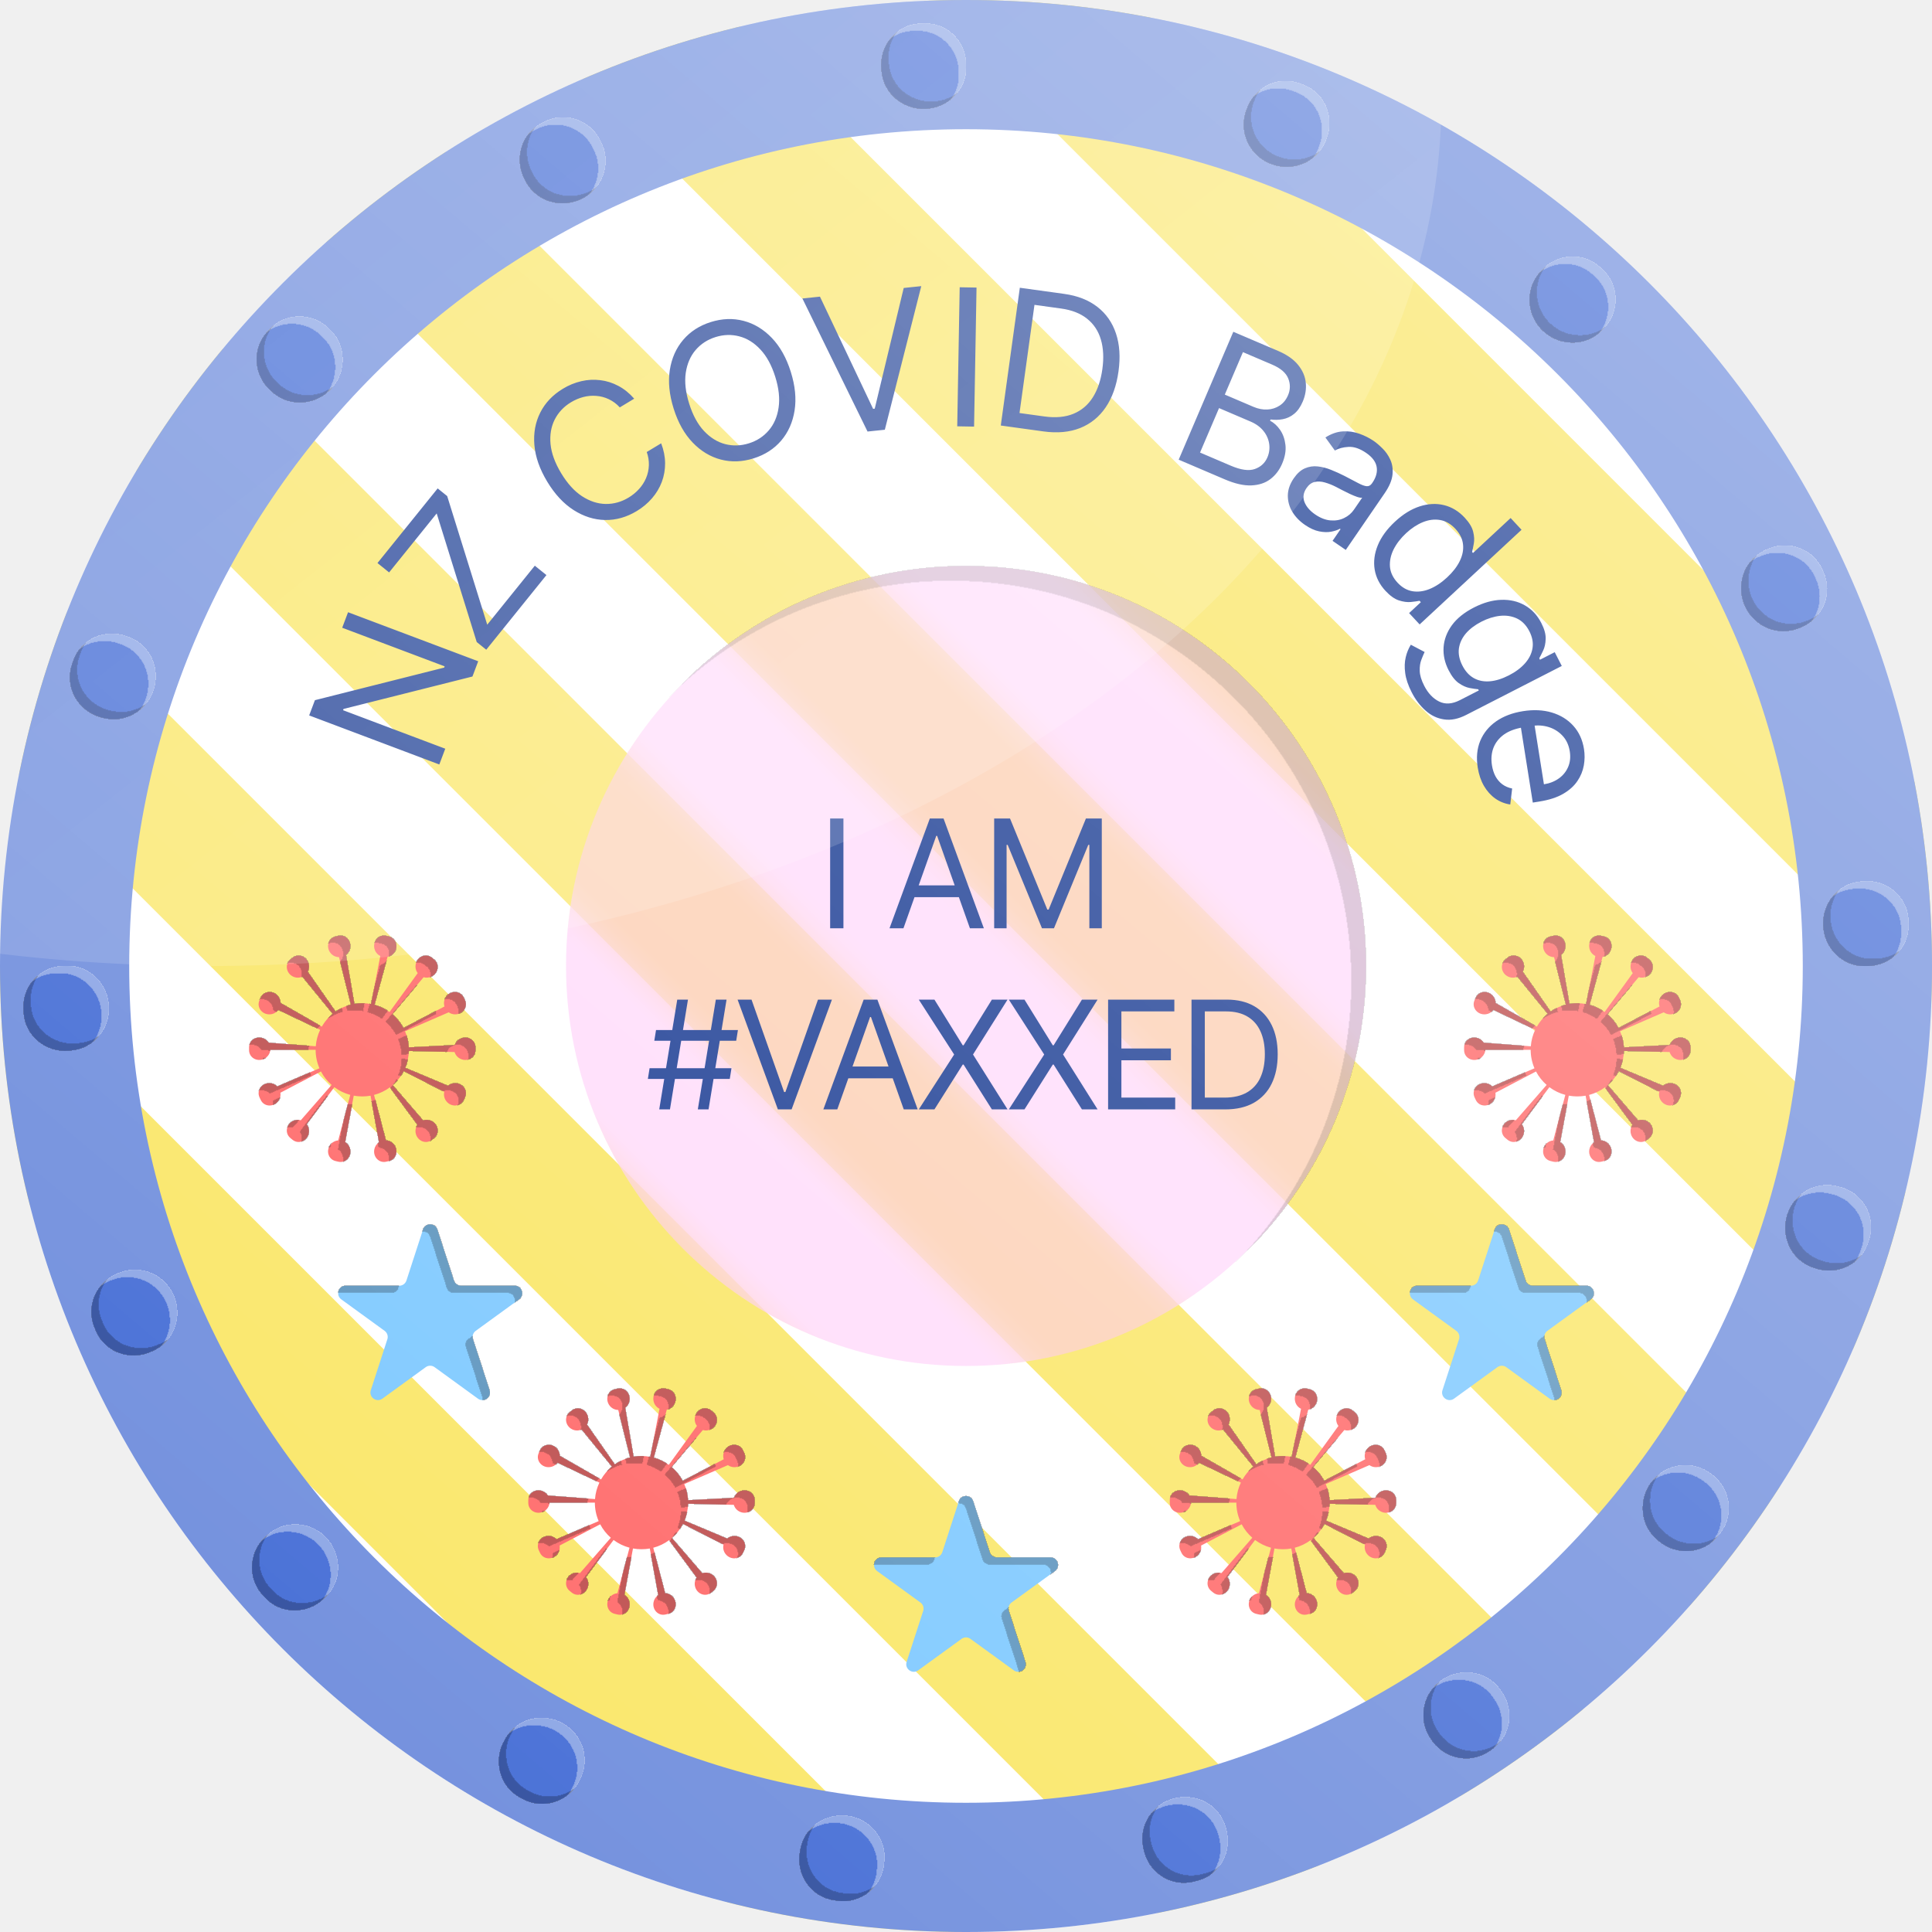
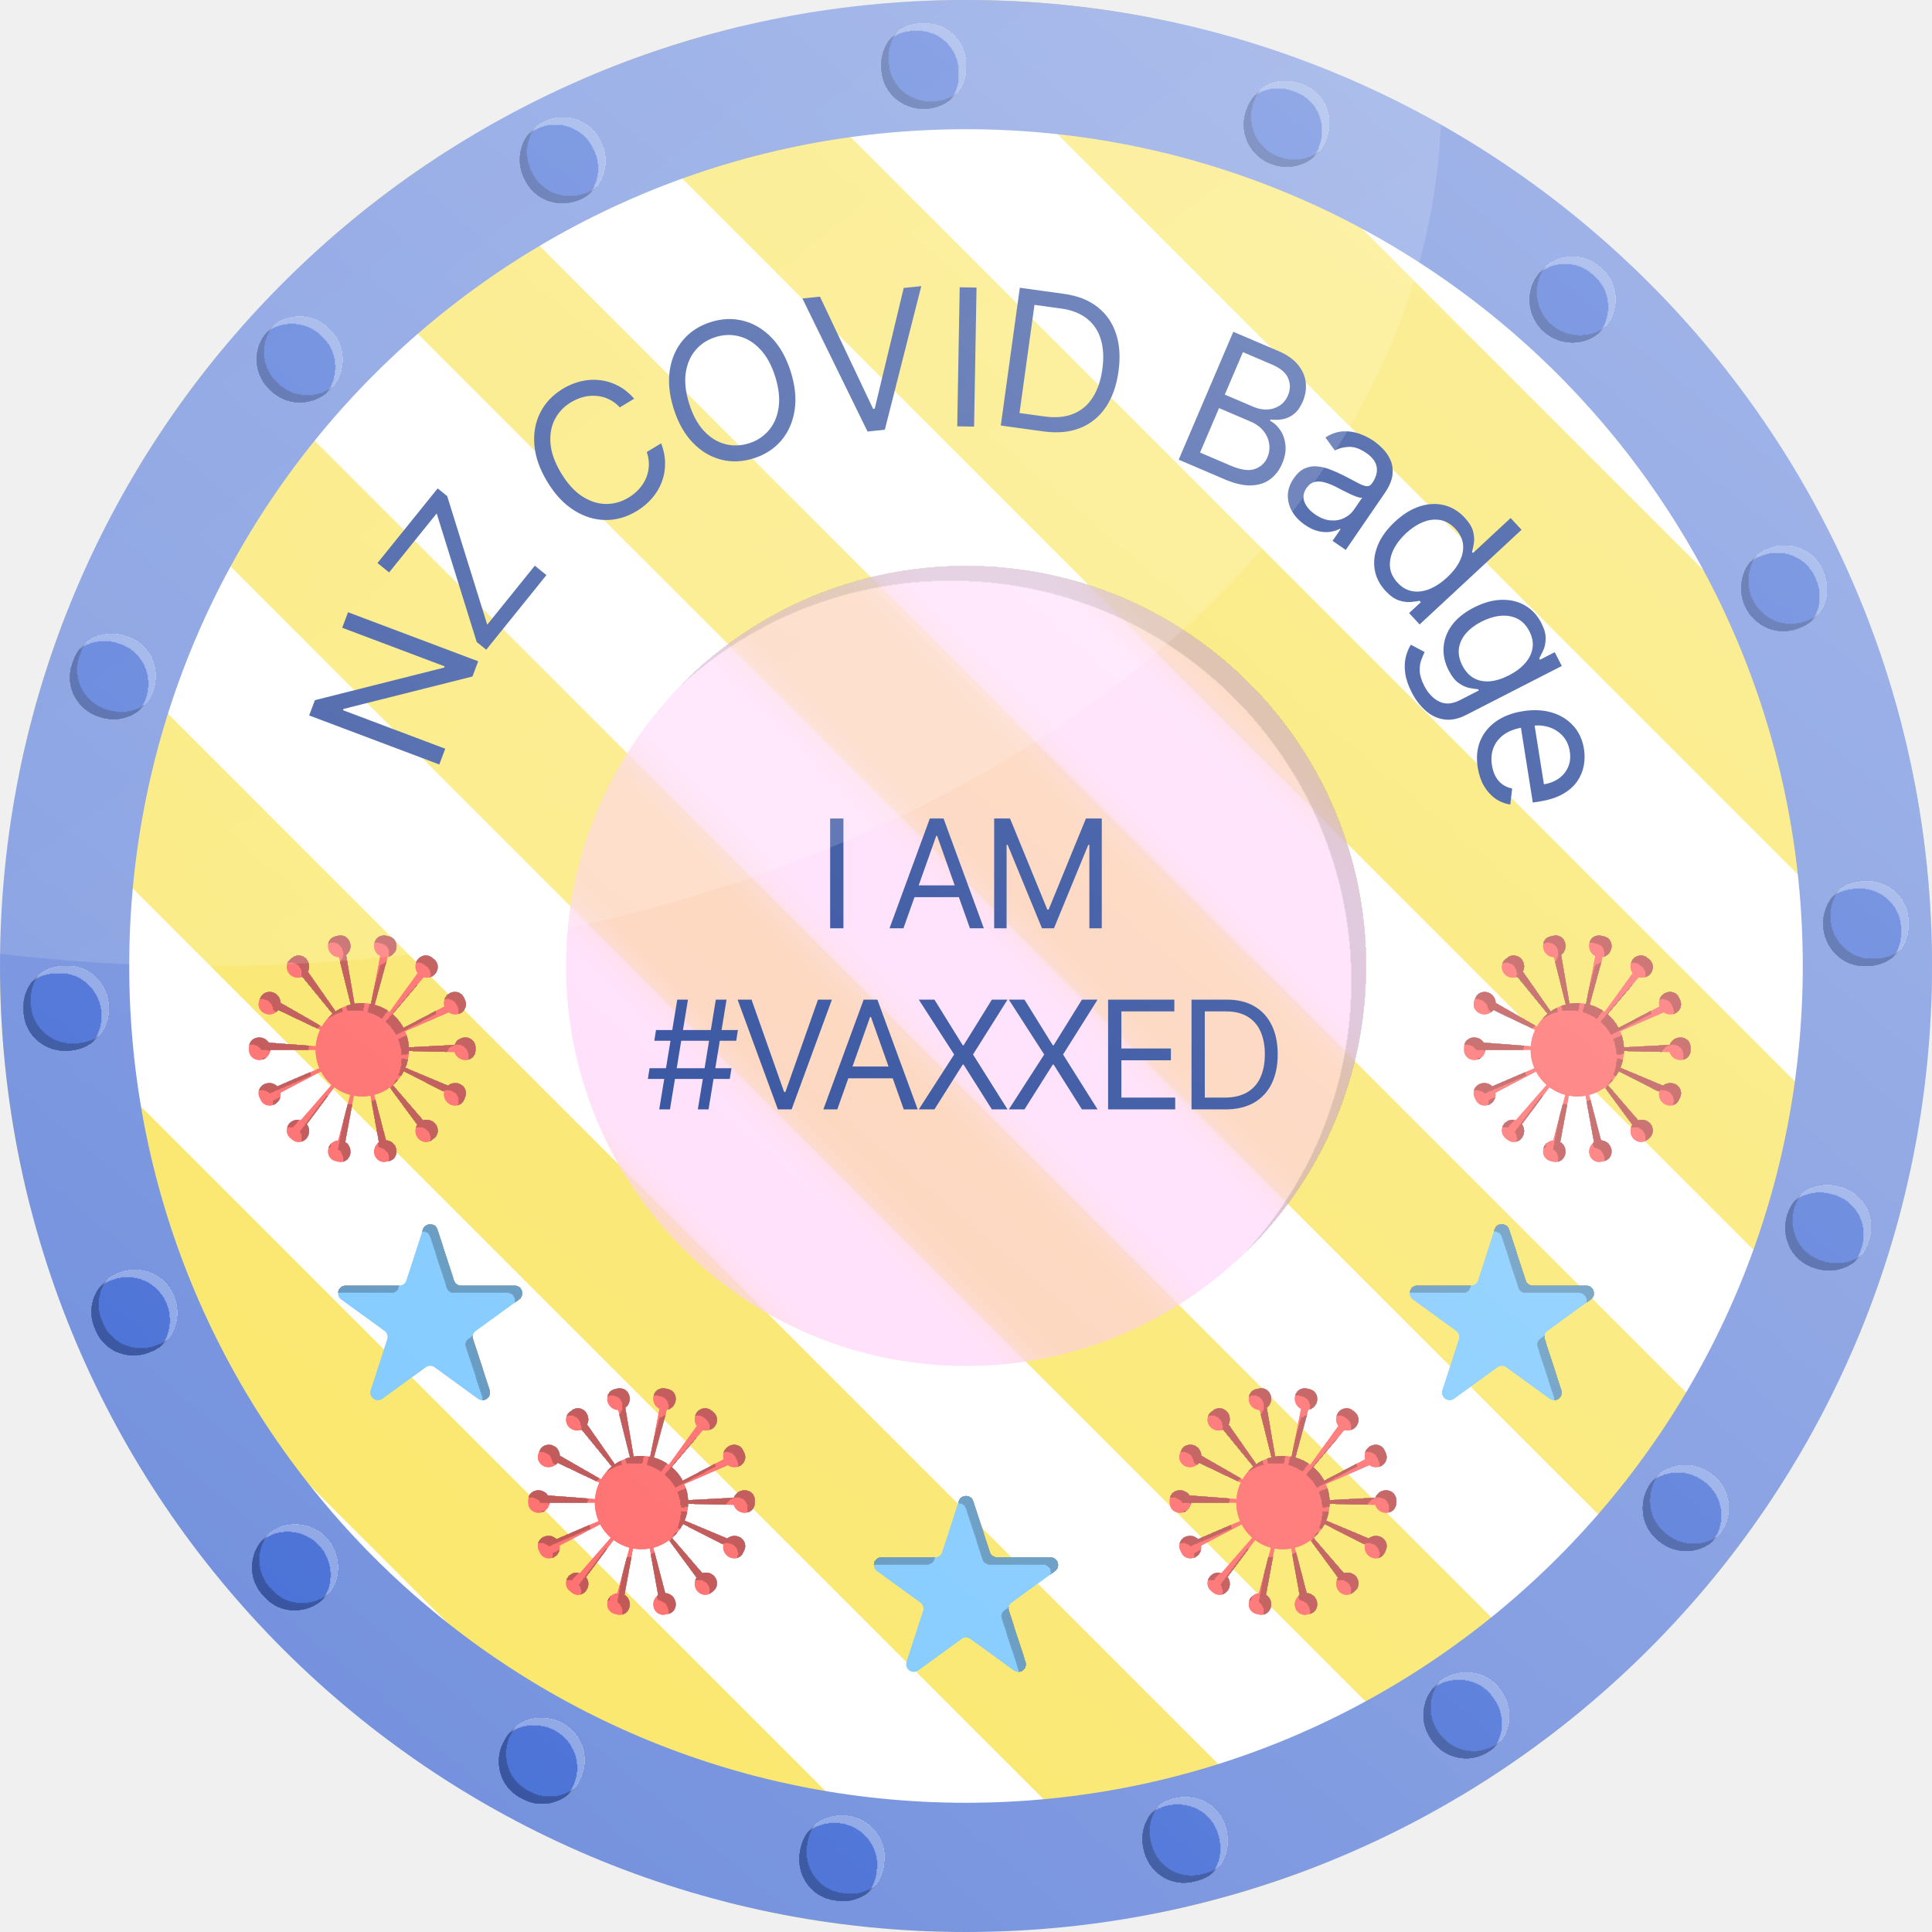
<svg xmlns="http://www.w3.org/2000/svg" fill="none" viewBox="0 0 256 256">
  <circle cx="128" cy="128" r="128" fill="#fff" />
  <mask id="a" width="256" height="256" x="0" y="0" maskUnits="userSpaceOnUse" style="mask-type:alpha">
    <path fill="#fff" d="M256 128c0 70.692-57.308 128-128 128C57.308 256 0 198.692 0 128 0 57.308 57.307 0 128 0c70.692 0 128 57.307 128 128Z" />
  </mask>
  <g mask="url(#a)">
    <path fill="#FAE76C" fill-rule="evenodd" d="M16.543 33.242 2.638 47.147 220 264.51l13.905-13.905L16.543 33.242Zm-27.81 27.81-13.905 13.905 204.158 204.158 13.905-13.905L-11.267 61.052Zm-27.81 27.81-13.905 13.906L126.85 282.599l13.905-13.905L-39.077 88.862ZM86.07-36.284 99.975-50.19l189.562 189.563-13.905 13.905L86.07-36.284ZM72.165-22.38 58.26-8.474l202.767 202.767 13.905-13.905L72.165-22.379ZM30.45 19.337 44.355 5.43l204.852 204.852-13.905 13.905L30.45 19.337Z" clip-rule="evenodd" />
  </g>
  <path id="c" d="M11.843 0c.963-.21 1.751.676 1.553 1.642a1.456 1.456 0 0 1-.554.886l1.113 6.491a6.189 6.189 0 0 1 2.21.022l1.225-6.37a1.456 1.456 0 0 1-.789-1.029C16.404.676 17.191-.21 18.154 0c.133.029.265.06.397.093.948.235 1.27 1.362.681 2.143a1.45 1.45 0 0 1-.884.562l-1.727 6.348a6.16 6.16 0 0 1 1.996.955l3.73-5.157a1.457 1.457 0 0 1-.249-1.233c.236-.97 1.347-1.435 2.128-.812.104.083.206.167.308.253.747.628.544 1.781-.324 2.227a1.441 1.441 0 0 1-1.08.109l-4.144 4.902a6.206 6.206 0 0 1 1.477 1.836l5.435-2.865a1.46 1.46 0 0 1 .267-1.372c.632-.778 1.84-.718 2.278.184.058.119.114.238.17.359.407.897-.286 1.857-1.27 1.876a1.452 1.452 0 0 1-.889-.271l-5.788 2.511c.287.661.462 1.382.501 2.138l6.09-.316c.122-.352.378-.663.77-.846.903-.423 1.957.151 1.97 1.149v.09l.001.063v.219l-.002.016c-.012.998-1.066 1.572-1.969 1.149a1.454 1.454 0 0 1-.792-.911l-6.062-.145a6.174 6.174 0 0 1-.477 2.242l5.663 2.375c.257-.218.593-.353.983-.345.985.019 1.678.979 1.27 1.876-.055.121-.11.24-.169.359-.439.902-1.646.962-2.278.184a1.457 1.457 0 0 1-.294-1.276l-5.373-2.749a6.204 6.204 0 0 1-1.469 1.867l4.031 4.681a1.445 1.445 0 0 1 1.15.087c.868.446 1.071 1.599.324 2.227-.102.086-.204.17-.308.253-.78.623-1.892.158-2.128-.812a1.46 1.46 0 0 1 .217-1.19l-3.652-4.954a6.147 6.147 0 0 1-2.104 1.005l1.573 6.025c.408.02.814.207 1.1.589.588.781.267 1.908-.68 2.143-.133.033-.265.064-.398.093-.963.21-1.75-.676-1.553-1.642a1.46 1.46 0 0 1 .622-.933l-1.12-6.174a6.267 6.267 0 0 1-2.23-.005l-1.143 6.151c.324.199.577.526.666.961.198.966-.59 1.852-1.553 1.642-.133-.029-.265-.06-.396-.093-.949-.235-1.269-1.362-.682-2.143a1.446 1.446 0 0 1 1.05-.585l1.6-6.035a6.156 6.156 0 0 1-2.113-1.023l-3.67 4.911c.26.332.383.778.267 1.257-.235.97-1.346 1.435-2.127.812a14.817 14.817 0 0 1-.309-.253c-.746-.628-.543-1.781.324-2.227a1.444 1.444 0 0 1 1.066-.114l4.085-4.681a6.19 6.19 0 0 1-1.41-1.785l-5.377 2.82a1.46 1.46 0 0 1-.318 1.15c-.632.778-1.84.718-2.278-.184a14.717 14.717 0 0 1-.169-.359c-.408-.897.284-1.857 1.27-1.876.442-.009.816.166 1.081.438l5.59-2.411a6.152 6.152 0 0 1-.504-2.446H2.82c-.045.49-.328.96-.848 1.203-.904.423-1.958-.151-1.97-1.149v-.388c.012-.998 1.066-1.572 1.97-1.149.273.128.481.318.623.541l6.246.474a6.124 6.124 0 0 1 .582-2.189L3.875 9.808c-.265.363-.695.61-1.219.6-.986-.019-1.678-.979-1.27-1.876.055-.121.111-.24.17-.359.437-.902 1.645-.962 2.277-.184.227.28.331.599.335.911l5.471 3.136a6.199 6.199 0 0 1 1.451-1.711L7.072 5.412a1.445 1.445 0 0 1-1.285-.033c-.867-.446-1.07-1.599-.324-2.227.102-.086.205-.17.31-.253.78-.623 1.891-.158 2.126.812.093.383.033.745-.128 1.045l3.692 5.287a6.142 6.142 0 0 1 2.034-.928L11.92 2.826a1.448 1.448 0 0 1-1.155-.59c-.587-.781-.267-1.908.682-2.143.131-.033.263-.064.396-.093z" />
  <use x="70" y="184" fill="#FF6D6D" filter="url(#b)" href="#c" />
  <use x="33" y="124" fill="#FF6D6D" filter="url(#b)" href="#c" />
  <use x="194" y="124" fill="#FF6D6D" filter="url(#b)" href="#c" />
  <use x="155" y="184" fill="#FF6D6D" filter="url(#b)" href="#c" />
  <path fill="#7592DE" d="M256 128c0 70.692-57.308 128-128 128C57.308 256 0 198.692 0 128 0 57.308 57.308 0 128 0c70.692 0 128 57.308 128 128Zm-238.878 0c0 61.236 49.642 110.878 110.878 110.878S238.878 189.236 238.878 128 189.236 17.122 128 17.122 17.122 66.764 17.122 128Z" />
  <g filter="url(#d)">
    <path fill="#4B72D7" d="M247.362 128c3.114 0 5.651-2.526 5.511-5.636l-.022-.47c-.152-3.11-2.916-5.387-6.016-5.094l-.293.027c-2.938.277-5.083 2.884-4.944 5.831.139 2.948 2.518 5.342 5.469 5.342h.295Z" />
  </g>
  <g filter="url(#d)">
    <path fill="#4B72D7" d="M238.601 83.115c2.885-1.17 4.287-4.465 2.987-7.295a71.257 71.257 0 0 0-.197-.426c-1.31-2.825-4.727-3.895-7.49-2.459l-.261.136c-2.618 1.362-3.625 4.583-2.388 7.262 1.237 2.68 4.341 4.003 7.076 2.893l.273-.11Z" />
  </g>
  <g filter="url(#d)">
    <path fill="#4B72D7" d="M212.401 43.599c2.202-2.202 2.211-5.783-.088-7.883l-.348-.316c-2.307-2.092-5.87-1.748-7.856.651l-.188.227c-1.881 2.273-1.555 5.633.628 7.62 2.182 1.985 5.557 1.996 7.644-.091l.208-.209Z" />
  </g>
  <g filter="url(#d)">
    <path fill="#4B72D7" d="M175.657 18.565c1.243-2.855-.059-6.19-2.967-7.303l-.439-.168c-2.913-1.102-6.103.523-7.073 3.482l-.092.28c-.919 2.804.615 5.81 3.373 6.86 2.758 1.05 5.902-.175 7.08-2.88l.118-.271Z" />
  </g>
  <g filter="url(#d)">
    <path fill="#4B72D7" d="M128 8.638c0-3.114-2.526-5.651-5.636-5.51-.157.006-.313.014-.47.021-3.11.152-5.387 2.916-5.094 6.016l.027.293c.277 2.938 2.884 5.083 5.831 4.944 2.948-.139 5.342-2.518 5.342-5.469v-.295Z" />
  </g>
  <g filter="url(#d)">
    <path fill="#4B72D7" d="M79.635 18.876c-1.261-2.847-4.598-4.144-7.386-2.755l-.42.21c-2.782 1.4-3.743 4.849-2.22 7.564l.144.258c1.444 2.574 4.696 3.478 7.335 2.157 2.638-1.322 3.863-4.467 2.667-7.165l-.12-.27Z" />
  </g>
  <g filter="url(#d)">
    <path fill="#4B72D7" d="M43.599 43.599c-2.202-2.202-5.783-2.21-7.883.088l-.316.348c-2.092 2.307-1.748 5.87.651 7.856l.227.188c2.273 1.881 5.633 1.555 7.62-.628 1.985-2.182 1.996-5.557-.091-7.644l-.209-.209Z" />
  </g>
  <g filter="url(#d)">
    <path fill="#4B72D7" d="M16.894 84.38c-2.899-1.137-6.184.286-7.19 3.233l-.15.445c-.996 2.95.745 6.08 3.737 6.94l.283.082c2.836.816 5.785-.826 6.733-3.621.948-2.795-.392-5.892-3.139-6.97l-.274-.109Z" />
  </g>
  <g filter="url(#d)">
    <path fill="#4B72D7" d="M8.638 128c-3.114 0-5.651 2.526-5.51 5.636.006.157.014.313.021.47.152 3.11 2.916 5.386 6.016 5.094l.293-.027c2.938-.277 5.083-2.884 4.944-5.831-.139-2.948-2.518-5.342-5.469-5.342h-.295Z" />
  </g>
  <g filter="url(#d)">
    <path fill="#4B72D7" d="M15.79 168.694c-2.928 1.061-4.453 4.301-3.26 7.177l.18.434c1.204 2.872 4.578 4.07 7.393 2.738l.266-.126c2.668-1.262 3.795-4.443 2.66-7.167-1.136-2.724-4.188-4.163-6.963-3.157l-.277.101Z" />
  </g>
  <g filter="url(#d)">
    <path fill="#4B72D7" d="M35.47 203.403c-2.413 1.967-2.785 5.528-.71 7.851l.313.35c2.083 2.315 5.663 2.334 7.882.149l.21-.207c2.102-2.071 2.118-5.446.148-7.643-1.97-2.198-5.326-2.551-7.614-.686l-.228.186Z" />
  </g>
  <g filter="url(#d)">
    <path fill="#4B72D7" d="M66.908 230.542c-1.594 2.676-.723 6.148 2.021 7.62l.415.221c2.75 1.461 6.12.253 7.455-2.56l.127-.267c1.266-2.665.124-5.841-2.48-7.231-2.603-1.39-5.877-.571-7.387 1.964l-.151.253Z" />
  </g>
  <g filter="url(#d)">
    <path fill="#4B72D7" d="M106.022 245.321c-.573 3.061 1.442 6.02 4.526 6.455l.465.064c3.085.424 5.832-1.873 6.115-4.974l.027-.294c.269-2.939-1.898-5.526-4.821-5.933-2.923-.406-5.714 1.492-6.257 4.392l-.055.29Z" />
  </g>
  <g filter="url(#d)">
    <path fill="#4B72D7" d="M151.548 245.016c.615 3.053 3.591 5.042 6.613 4.291l.456-.115c3.019-.762 4.706-3.921 3.808-6.902l-.085-.282c-.852-2.826-3.83-4.414-6.692-3.696-2.863.717-4.74 3.522-4.158 6.415l.058.289Z" />
  </g>
  <g filter="url(#d)">
    <path fill="#4B72D7" d="M189.538 230.276c1.605 2.668 5.078 3.54 7.671 1.816l.391-.261c2.586-1.734 3.112-5.275 1.263-7.781l-.175-.237c-1.752-2.375-5.09-2.868-7.545-1.23-2.454 1.639-3.279 4.911-1.757 7.44l.152.253Z" />
  </g>
  <g filter="url(#d)">
    <path fill="#4B72D7" d="M219.862 204.214c2.397 1.988 5.962 1.665 7.84-.819l.283-.375c1.869-2.491 1.196-6.007-1.377-7.762l-.243-.166c-2.438-1.663-5.753-1.026-7.528 1.331-1.776 2.357-1.473 5.719.798 7.603l.227.188Z" />
  </g>
  <g filter="url(#d)">
    <path fill="#4B72D7" d="M240.456 168.012c2.933 1.044 6.171-.485 7.081-3.463l.137-.45c.899-2.981-.941-6.052-3.96-6.816l-.286-.072c-2.861-.724-5.755 1.013-6.612 3.836-.858 2.824.582 5.877 3.362 6.866l.278.099Z" />
  </g>
  <g filter="url(#e)">
    <circle cx="128" cy="128" r="53" fill="#FEC3F8" fill-opacity=".55" />
  </g>
  <path fill="#254598" d="M111.759 108.455V123h-1.761v-14.545h1.761ZM119.713 123h-1.847l5.341-14.545h1.818L130.366 123h-1.847l-4.346-12.244h-.114L119.713 123Zm.681-5.682h7.444v1.563h-7.444v-1.563Zm11.338-8.863h2.102l4.943 12.073h.171l4.943-12.073h2.102V123h-1.648v-11.051h-.142L139.658 123h-1.591l-4.546-11.051h-.142V123h-1.647v-14.545ZM92.465 147l2.386-14.545h1.42L93.886 147h-1.42Zm-6.62-4.034.228-1.421h10.852l-.227 1.421H85.846ZM87.352 147l2.387-14.545h1.42L88.772 147h-1.42Zm-.653-9.091.227-1.42h10.852l-.227 1.42H86.698Zm12.882-5.454 4.318 12.244h.17l4.319-12.244h1.846L104.892 147h-1.818l-5.34-14.545h1.846ZM110.945 147h-1.846l5.341-14.545h1.818L121.599 147h-1.847l-4.346-12.244h-.114L110.945 147Zm.682-5.682h7.443v1.563h-7.443v-1.563Zm12.19-8.863 3.75 6.051h.113l3.75-6.051h2.074l-4.574 7.272 4.574 7.273h-2.074l-3.75-5.938h-.113l-3.75 5.938h-2.074l4.687-7.273-4.687-7.272h2.074Zm11.932 0 3.75 6.051h.113l3.75-6.051h2.074l-4.574 7.272 4.574 7.273h-2.074l-3.75-5.938h-.113l-3.75 5.938h-2.074l4.687-7.273-4.687-7.272h2.074ZM146.829 147v-14.545h8.778v1.562h-7.017v4.915h6.562v1.562h-6.562v4.944h7.131V147h-8.892Zm15.541 0h-4.488v-14.545h4.687c1.411 0 2.619.291 3.622.873 1.004.578 1.774 1.409 2.309 2.493.535 1.08.802 2.372.802 3.878 0 1.515-.27 2.819-.81 3.913a5.763 5.763 0 0 1-2.357 2.514c-1.033.583-2.287.874-3.765.874Zm-2.727-1.562h2.614c1.202 0 2.199-.233 2.99-.697a4.29 4.29 0 0 0 1.768-1.981c.388-.857.583-1.877.583-3.061 0-1.174-.192-2.185-.576-3.033-.383-.852-.956-1.505-1.718-1.96-.763-.459-1.712-.689-2.848-.689h-2.813v11.421Z" />
  <g filter="url(#b)">
    <path fill="#81CAFF" d="M127.049 198.927c.299-.921 1.603-.921 1.902 0l2.192 6.747a1 1 0 0 0 .951.691h7.094c.969 0 1.372 1.239.588 1.809l-5.739 4.169a.999.999 0 0 0-.363 1.118l2.192 6.747c.299.922-.755 1.688-1.539 1.118l-5.739-4.169a1 1 0 0 0-1.176 0l-5.739 4.169c-.784.57-1.838-.196-1.539-1.118l2.192-6.747a.999.999 0 0 0-.363-1.118l-5.739-4.169c-.784-.57-.381-1.809.588-1.809h7.094a1 1 0 0 0 .951-.691l2.192-6.747Z" />
  </g>
  <g filter="url(#b)">
    <path fill="#81CAFF" d="M56.049 162.927c.3-.921 1.603-.921 1.902 0l2.192 6.747a1 1 0 0 0 .951.691h7.094c.969 0 1.372 1.239.588 1.809l-5.74 4.169a1 1 0 0 0-.362 1.118l2.192 6.747c.3.922-.755 1.688-1.54 1.118l-5.738-4.169a.999.999 0 0 0-1.176 0l-5.739 4.169c-.784.57-1.838-.196-1.539-1.118l2.192-6.747a1 1 0 0 0-.363-1.118l-5.739-4.169c-.784-.57-.38-1.809.588-1.809h7.094a1 1 0 0 0 .95-.691l2.193-6.747Z" />
  </g>
  <g filter="url(#b)">
    <path fill="#81CAFF" d="M198.049 162.927c.299-.921 1.603-.921 1.902 0l2.192 6.747a1 1 0 0 0 .951.691h7.094c.969 0 1.372 1.239.588 1.809l-5.739 4.169a.999.999 0 0 0-.363 1.118l2.192 6.747c.299.922-.755 1.688-1.539 1.118l-5.739-4.169a1 1 0 0 0-1.176 0l-5.739 4.169c-.784.57-1.838-.196-1.539-1.118l2.192-6.747a.999.999 0 0 0-.363-1.118l-5.739-4.169c-.784-.57-.381-1.809.588-1.809h7.094a1 1 0 0 0 .951-.691l2.192-6.747Z" />
  </g>
  <path fill="#254598" d="m46.119 81.124 17.245 6.497-.762 2.021-17.08 4.296-.064.168 13.54 5.102-.787 2.088-17.245-6.498.762-2.02 17.127-4.317.063-.168-13.574-5.115.775-2.054ZM64.43 86.09l-1.261-1.016-5.306-17.042-6.304 7.817-1.541-1.243 7.976-9.89 1.26 1.017 5.307 17.042 6.304-7.817 1.541 1.243-7.976 9.89Zm19.605-33.263-1.91 1.154a4.638 4.638 0 0 0-1.468-1.09 4.613 4.613 0 0 0-1.65-.434 5.039 5.039 0 0 0-1.707.149c-.57.148-1.117.38-1.64.696-.955.577-1.675 1.34-2.159 2.292-.478.948-.663 2.03-.552 3.245.116 1.213.586 2.502 1.411 3.868.825 1.366 1.747 2.382 2.767 3.049 1.024.663 2.067 1.004 3.13 1.021 1.066.015 2.077-.266 3.032-.843a6.147 6.147 0 0 0 1.38-1.128c.395-.435.706-.913.93-1.435a4.727 4.727 0 0 0 .098-3.476l1.91-1.153c.344.893.517 1.773.522 2.639a6.91 6.91 0 0 1-.436 2.481A7.252 7.252 0 0 1 86.4 66.02a8.285 8.285 0 0 1-2.032 1.7c-1.345.813-2.74 1.207-4.184 1.183-1.445-.025-2.834-.462-4.166-1.31-1.333-.85-2.502-2.106-3.507-3.77-1.004-1.663-1.572-3.283-1.703-4.857-.132-1.575.128-3.007.779-4.297.65-1.29 1.648-2.341 2.993-3.154a8.284 8.284 0 0 1 2.451-1.007 7.146 7.146 0 0 1 2.517-.133c.831.1 1.63.355 2.394.762.761.402 1.459.965 2.093 1.69Zm20.748-3.559c.582 1.854.75 3.562.504 5.123-.245 1.56-.837 2.89-1.774 3.99-.938 1.099-2.157 1.884-3.656 2.355-1.5.47-2.948.523-4.346.157-1.397-.367-2.643-1.12-3.736-2.26-1.094-1.14-1.932-2.638-2.514-4.493-.582-1.854-.75-3.562-.505-5.123.246-1.56.837-2.89 1.775-3.99.938-1.099 2.156-1.884 3.656-2.355 1.5-.47 2.948-.523 4.345-.156 1.398.366 2.643 1.119 3.737 2.26 1.094 1.14 1.932 2.637 2.514 4.492Zm-2.061.646c-.478-1.522-1.136-2.727-1.974-3.614-.832-.89-1.765-1.468-2.798-1.734-1.028-.269-2.074-.236-3.138.098-1.065.334-1.945.906-2.64 1.715-.69.808-1.125 1.815-1.305 3.023-.175 1.205-.024 2.57.454 4.091.478 1.523 1.133 2.729 1.966 3.618.838.888 1.77 1.466 2.798 1.734 1.033.267 2.082.233 3.147-.101 1.064-.334 1.941-.905 2.631-1.713.695-.809 1.13-1.816 1.305-3.022.181-1.207.032-2.572-.446-4.095Zm5.926-10.606 7.043 14.866.214-.023 3.841-15.994 2.327-.242-4.829 19.028-2.291.238-8.632-17.631 2.327-.242Zm20.747-1.205-.325 18.426-2.232-.04.326-18.425 2.231.04Zm8.847 19.059-5.633-.779 2.523-18.255 5.883.814c1.771.245 3.236.82 4.395 1.724 1.159.9 1.981 2.076 2.464 3.53.484 1.447.596 3.116.334 5.006-.263 1.901-.828 3.491-1.695 4.77-.866 1.273-1.998 2.189-3.395 2.747-1.397.551-3.022.7-4.876.443Zm-3.152-2.434 3.281.453c1.509.209 2.8.09 3.873-.355 1.073-.445 1.927-1.171 2.563-2.18.636-1.008 1.057-2.255 1.262-3.74.204-1.474.139-2.776-.196-3.906-.333-1.136-.939-2.056-1.817-2.758-.877-.709-2.028-1.162-3.454-1.36l-3.53-.487-1.982 14.333Zm21.092 6.182 7.239-16.948 5.925 2.531c1.18.504 2.067 1.124 2.659 1.86.595.73.934 1.517 1.017 2.362.085.839-.049 1.672-.402 2.5-.311.727-.698 1.273-1.16 1.637a3.286 3.286 0 0 1-1.49.694c-.531.1-1.068.111-1.61.037l-.071.165c.504.255.948.66 1.331 1.214.382.555.618 1.217.707 1.985.09.77-.057 1.6-.438 2.494-.363.85-.883 1.531-1.559 2.045-.676.513-1.515.79-2.518.832-1.002.042-2.171-.223-3.506-.793l-6.124-2.616Zm2.83-.945 4.071 1.74c1.341.572 2.403.72 3.187.441.793-.281 1.348-.794 1.666-1.54a3.288 3.288 0 0 0 .24-1.775 3.452 3.452 0 0 0-.748-1.71c-.413-.528-.99-.95-1.729-1.266l-4.17-1.781-2.517 5.891Zm3.28-7.679 3.807 1.626c.617.264 1.226.38 1.827.35a3.18 3.18 0 0 0 1.63-.517c.486-.314.856-.77 1.111-1.365a2.805 2.805 0 0 0 .031-2.227c-.294-.746-1.004-1.359-2.13-1.84l-3.872-1.654-2.404 5.627Zm10.622 17.266c-.722-.496-1.284-1.082-1.687-1.757a4.098 4.098 0 0 1-.583-2.157c.014-.762.275-1.514.784-2.256.448-.653.94-1.094 1.475-1.323a3.303 3.303 0 0 1 1.693-.257c.59.062 1.184.215 1.781.457a21.05 21.05 0 0 1 1.774.803c.754.386 1.361.704 1.822.954.469.25.842.385 1.118.407.281.025.518-.103.711-.385l.041-.06c.502-.731.692-1.438.569-2.118-.117-.677-.579-1.292-1.385-1.845-.836-.574-1.617-.84-2.343-.8-.726.04-1.328.202-1.806.485l-1.255-1.733c.772-.49 1.537-.757 2.296-.804a5.397 5.397 0 0 1 2.193.304c.702.249 1.34.57 1.914.963.366.252.756.584 1.17 1 .422.412.764.905 1.026 1.478.267.576.364 1.235.291 1.978-.073.743-.42 1.567-1.041 2.472l-5.151 7.51-1.751-1.202 1.059-1.543-.089-.061c-.289.166-.668.295-1.139.387-.47.092-1.003.079-1.599-.039-.596-.118-1.225-.404-1.888-.858Zm1.346-1.39c.693.475 1.37.739 2.031.793.667.057 1.269-.047 1.806-.311.543-.26.977-.629 1.303-1.103l1.099-1.603c-.135.038-.354.008-.658-.091-.294-.1-.624-.236-.988-.405-.355-.171-.7-.342-1.034-.513a68.47 68.47 0 0 0-.795-.415 8.131 8.131 0 0 0-1.475-.586c-.479-.14-.93-.161-1.352-.065-.414.094-.774.364-1.079.81-.417.608-.508 1.222-.271 1.843.244.618.716 1.167 1.413 1.646Zm9.327 10.133c-.784-.844-1.262-1.787-1.436-2.829-.17-1.046-.033-2.115.411-3.206.448-1.096 1.208-2.142 2.28-3.138 1.064-.988 2.156-1.663 3.277-2.025 1.122-.362 2.198-.416 3.228-.161 1.031.254 1.942.808 2.734 1.66.612.66.986 1.282 1.122 1.869.144.587.171 1.11.082 1.57-.081.46-.156.828-.225 1.105l.122.132 4.984-4.63 1.445 1.556L188.11 82.74l-1.397-1.503 1.556-1.445-.171-.185c-.291.058-.675.111-1.152.162-.473.046-1.001-.025-1.584-.212-.579-.19-1.17-.612-1.775-1.262Zm1.594-1.087c.58.624 1.232 1 1.958 1.129.729.124 1.488.03 2.277-.286.793-.319 1.571-.833 2.336-1.544.756-.702 1.315-1.426 1.678-2.172.367-.751.509-1.489.426-2.213-.08-.729-.413-1.41-1.001-2.043-.613-.659-1.292-1.051-2.039-1.176-.738-.125-1.497-.03-2.277.285-.771.315-1.513.804-2.225 1.465-.721.67-1.274 1.388-1.659 2.155-.376.767-.536 1.53-.479 2.287.066.758.401 1.462 1.005 2.113Zm1.87 14.514c-.468-.913-.753-1.758-.854-2.535-.107-.774-.083-1.477.072-2.11a5.602 5.602 0 0 1 .672-1.648l1.828.964c-.137.286-.282.633-.436 1.043-.16.412-.23.9-.211 1.462.016.572.214 1.228.594 1.97.509.994 1.169 1.69 1.981 2.09.811.4 1.73.337 2.755-.188l2.498-1.28-.082-.16c-.295-.025-.674-.08-1.136-.166-.455-.085-.932-.299-1.431-.642-.492-.342-.943-.913-1.353-1.714-.509-.993-.731-2.004-.666-3.035.068-1.026.433-1.998 1.094-2.917.665-.913 1.638-1.698 2.919-2.354 1.26-.646 2.47-.986 3.632-1.022 1.166-.038 2.208.206 3.126.734.923.525 1.649 1.305 2.18 2.34.41.802.602 1.505.576 2.112-.018.609-.131 1.125-.339 1.549-.2.425-.371.762-.513 1.01l.098.193 1.954-1.001.936 1.826-12.653 6.482c-1.057.542-2.04.742-2.948.6-.911-.132-1.728-.523-2.45-1.17-.726-.64-1.34-1.45-1.843-2.433Zm6.726-3.527c.388.758.89 1.31 1.505 1.655.615.346 1.318.488 2.109.426.791-.061 1.64-.325 2.548-.79.886-.454 1.6-.988 2.141-1.602.541-.614.87-1.282.986-2.002.117-.72-.022-1.464-.416-2.233-.41-.801-.955-1.365-1.634-1.69-.677-.321-1.425-.44-2.245-.357-.818.089-1.643.346-2.476.773-.854.438-1.541.958-2.061 1.562-.512.606-.819 1.269-.922 1.989-.095.722.06 1.479.465 2.269Zm2.031 13.513c-.208-1.315-.098-2.496.331-3.542.436-1.04 1.137-1.902 2.104-2.584.974-.677 2.16-1.126 3.558-1.348 1.398-.222 2.671-.163 3.818.177 1.155.345 2.104.93 2.848 1.753.751.828 1.224 1.858 1.42 3.09a6.548 6.548 0 0 1-.021 2.163 5.29 5.29 0 0 1-.855 2.077c-.437.652-1.064 1.216-1.881 1.692-.818.476-1.863.815-3.137 1.018l-.889.141-1.67-10.522 1.813-.288 1.332 8.389c.77-.122 1.433-.385 1.988-.789a3.535 3.535 0 0 0 1.225-1.525c.261-.613.331-1.298.211-2.056-.133-.836-.455-1.526-.966-2.07a4.144 4.144 0 0 0-1.822-1.141 4.754 4.754 0 0 0-2.192-.153l-1.209.192c-1.031.163-1.876.48-2.537.949-.653.474-1.116 1.061-1.388 1.76-.265.698-.331 1.471-.197 2.318.088.551.244 1.037.468 1.457.232.424.531.775.896 1.051.372.275.809.464 1.311.566l-.247 2.117a4.563 4.563 0 0 1-1.984-.788c-.595-.422-1.097-.98-1.505-1.674-.402-.696-.676-1.505-.823-2.43Z" />
  <circle cx="128" cy="128" r="128" fill="url(#f)" fill-opacity=".3" />
  <mask id="g" width="256" height="256" x="0" y="0" maskUnits="userSpaceOnUse" style="mask-type:alpha">
    <circle cx="128" cy="128" r="128" fill="#C4C4C4" />
  </mask>
  <g mask="url(#g)">
    <ellipse cx="27.5" cy="13" fill="url(#h)" fill-opacity=".15" rx="163.5" ry="115" />
  </g>
  <defs>
    <filter id="d" color-interpolation-filters="sRGB" filterUnits="userSpaceOnUse">
-       <feFlood flood-opacity="0" result="BackgroundImageFix" />
      <feBlend in="SourceGraphic" in2="BackgroundImageFix" result="shape" />
      <feColorMatrix in="SourceAlpha" result="hardAlpha" values="0 0 0 0 0 0 0 0 0 0 0 0 0 0 0 0 0 0 127 0" />
      <feOffset dx="-1" dy="1" />
      <feComposite in2="hardAlpha" k2="-1" k3="1" operator="arithmetic" />
      <feColorMatrix values="0 0 0 0 1 0 0 0 0 1 0 0 0 0 1 0 0 0 0.38 0" />
      <feBlend in2="shape" result="a" />
      <feColorMatrix in="SourceAlpha" result="hardAlpha" values="0 0 0 0 0 0 0 0 0 0 0 0 0 0 0 0 0 0 127 0" />
      <feOffset dx="1" dy="-1" />
      <feComposite in2="hardAlpha" k2="-1" k3="1" operator="arithmetic" />
      <feColorMatrix values="0 0 0 0 0 0 0 0 0 0 0 0 0 0 0 0 0 0 0.25 0" />
      <feBlend in2="a" result="b" />
    </filter>
    <filter id="e" width="114" height="114" x="71" y="71" color-interpolation-filters="sRGB" filterUnits="userSpaceOnUse">
-       <feFlood flood-opacity="0" result="BackgroundImageFix" />
      <feGaussianBlur in="BackgroundImage" stdDeviation="2" />
      <feComposite in2="SourceAlpha" operator="in" result="effect1_backgroundBlur_58_2276" />
      <feBlend in="SourceGraphic" in2="effect1_backgroundBlur_58_2276" result="shape" />
      <feColorMatrix in="SourceAlpha" result="hardAlpha" values="0 0 0 0 0 0 0 0 0 0 0 0 0 0 0 0 0 0 127 0" />
      <feOffset dx="-2" dy="2" />
      <feComposite in2="hardAlpha" k2="-1" k3="1" operator="arithmetic" />
      <feColorMatrix values="0 0 0 0 0 0 0 0 0 0 0 0 0 0 0 0 0 0 0.15 0" />
      <feBlend in2="shape" result="b" />
    </filter>
    <filter id="b" color-interpolation-filters="sRGB" filterUnits="userSpaceOnUse">
-       <feFlood flood-opacity="0" result="BackgroundImageFix" />
      <feBlend in="SourceGraphic" in2="BackgroundImageFix" result="shape" />
      <feColorMatrix in="SourceAlpha" result="hardAlpha" values="0 0 0 0 0 0 0 0 0 0 0 0 0 0 0 0 0 0 127 0" />
      <feOffset dx="-1" dy="1" />
      <feComposite in2="hardAlpha" k2="-1" k3="1" operator="arithmetic" />
      <feColorMatrix values="0 0 0 0 0 0 0 0 0 0 0 0 0 0 0 0 0 0 0.25 0" />
      <feBlend in2="shape" result="a" />
    </filter>
    <linearGradient id="f" x1="210.5" x2="42.5" y1="27" y2="225" gradientUnits="userSpaceOnUse">
      <stop stop-color="#fff" />
      <stop offset="1" stop-color="#fff" stop-opacity="0" />
    </linearGradient>
    <linearGradient id="h" x1="-59" x2="102.5" y1="-109.5" y2="95" gradientUnits="userSpaceOnUse">
      <stop stop-color="#fff" stop-opacity="0" />
      <stop offset="1" stop-color="#fff" />
    </linearGradient>
  </defs>
</svg>
